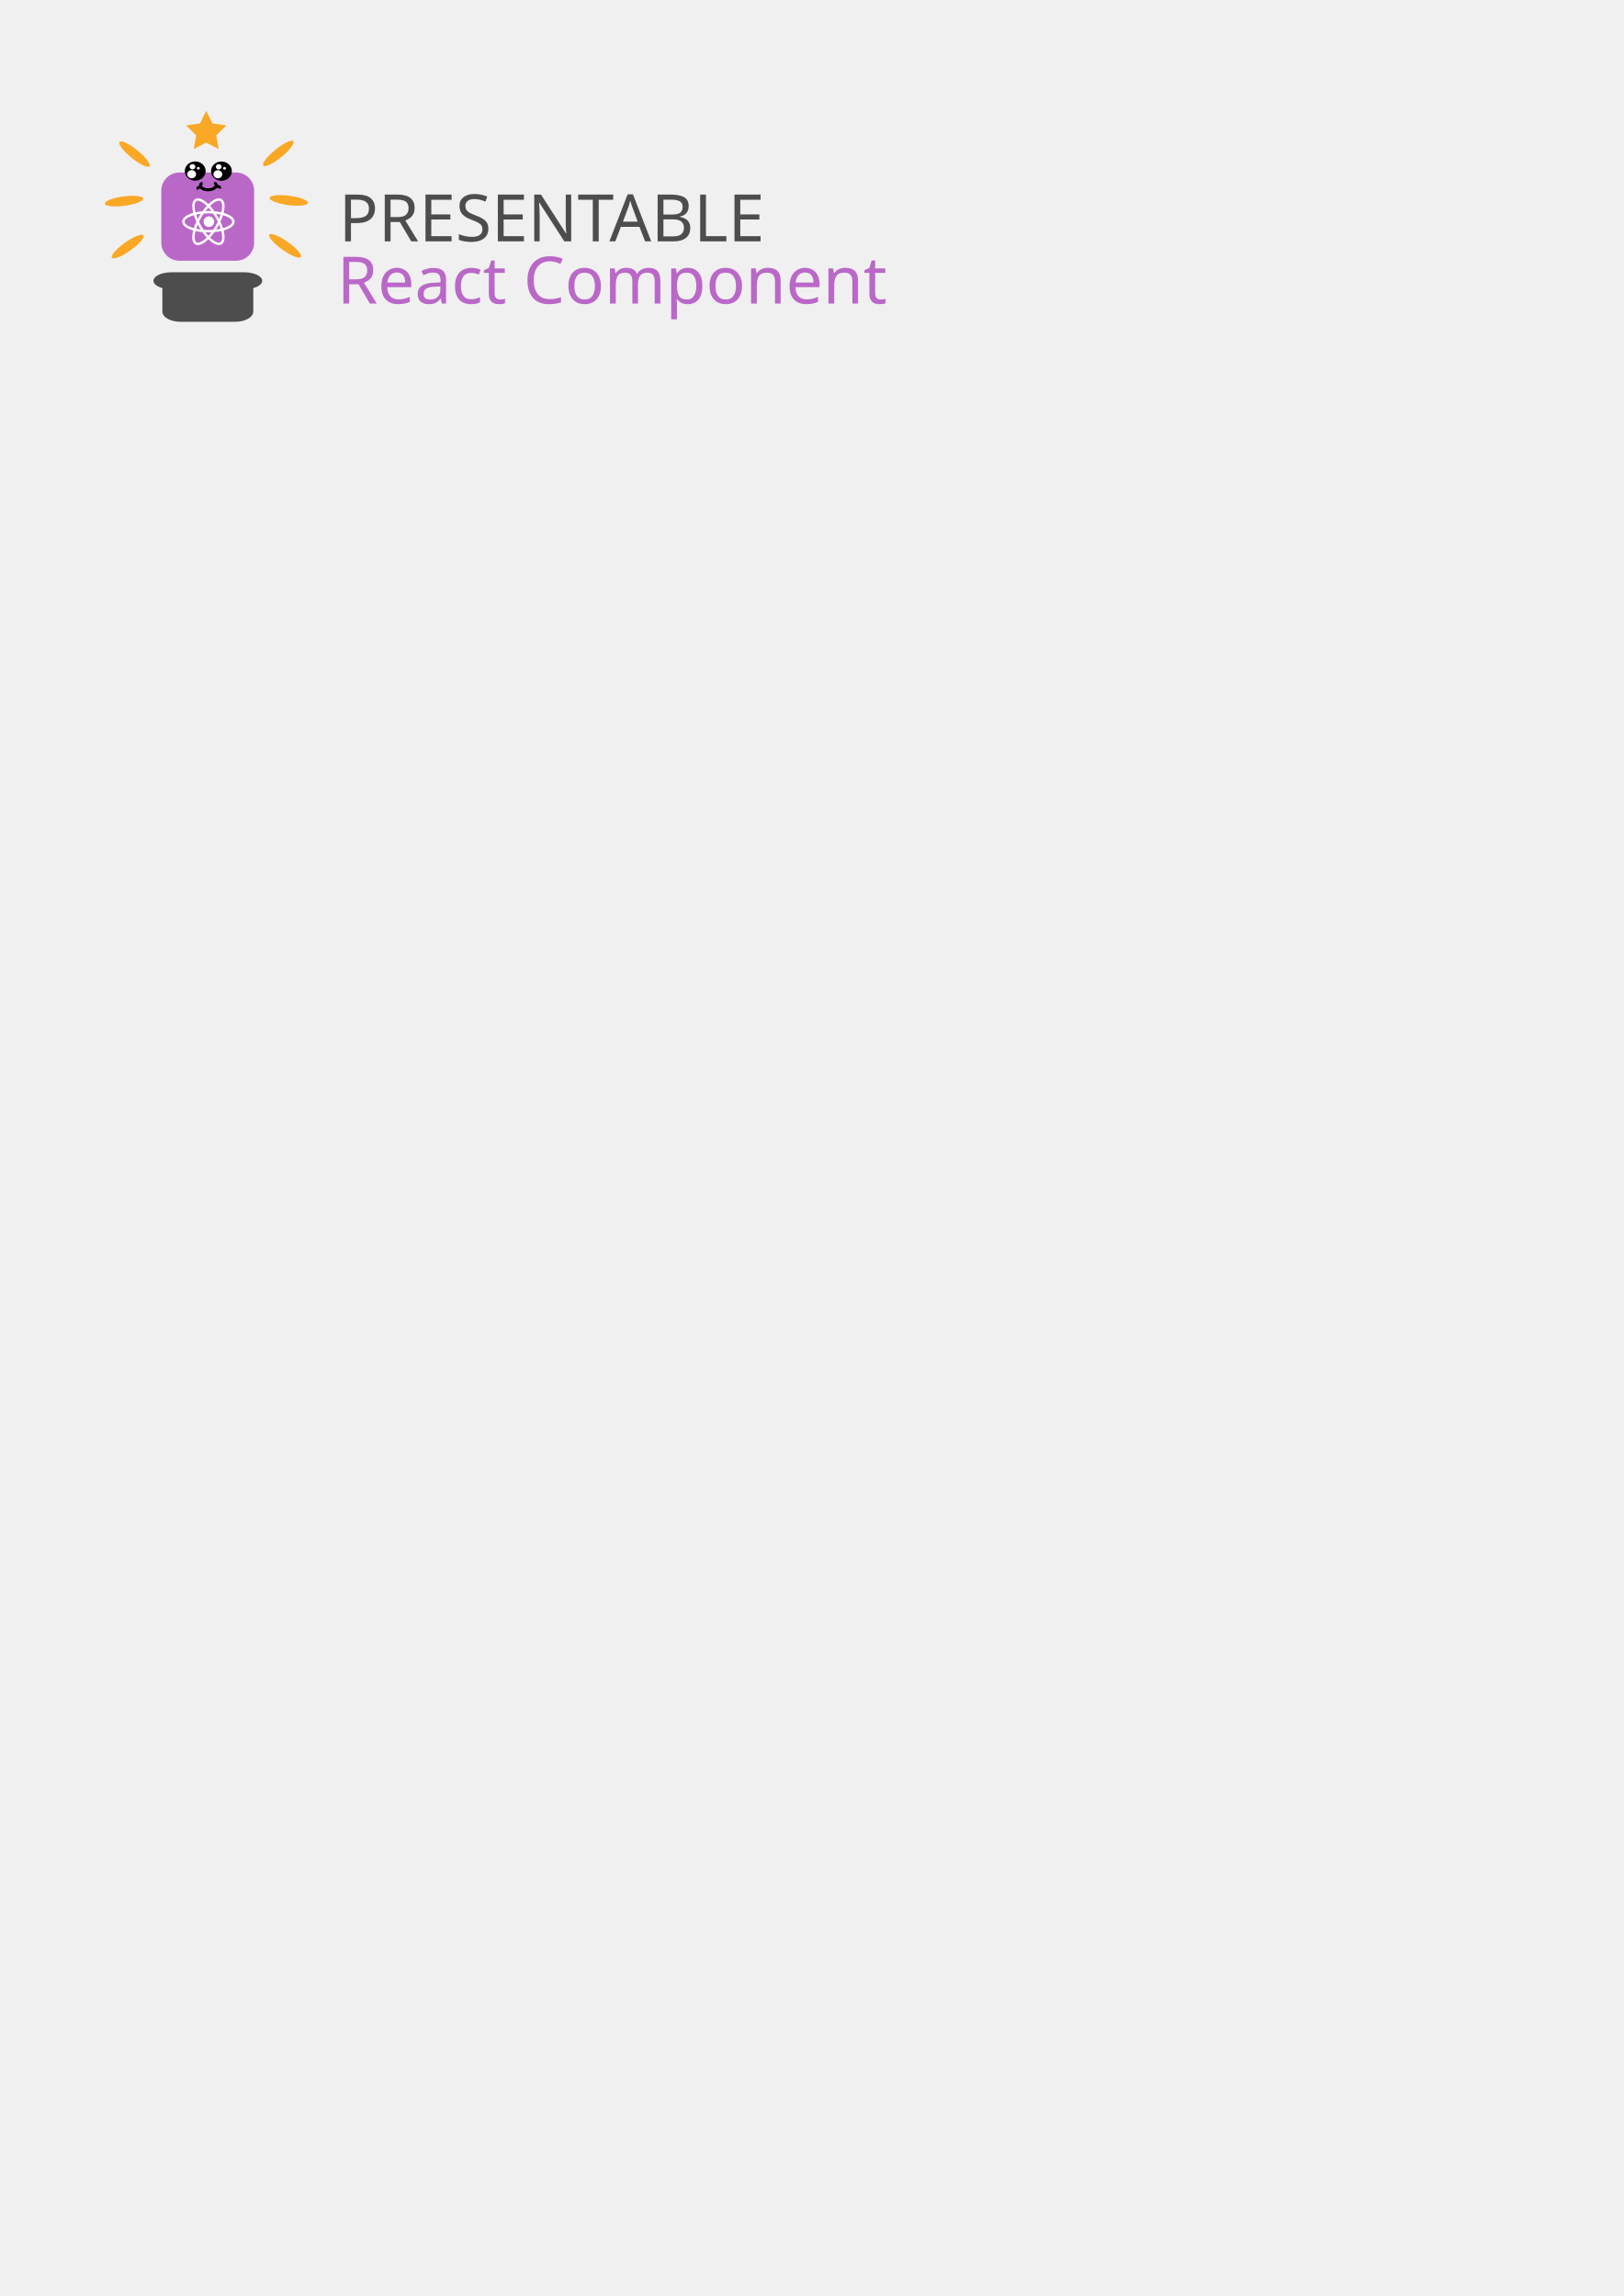
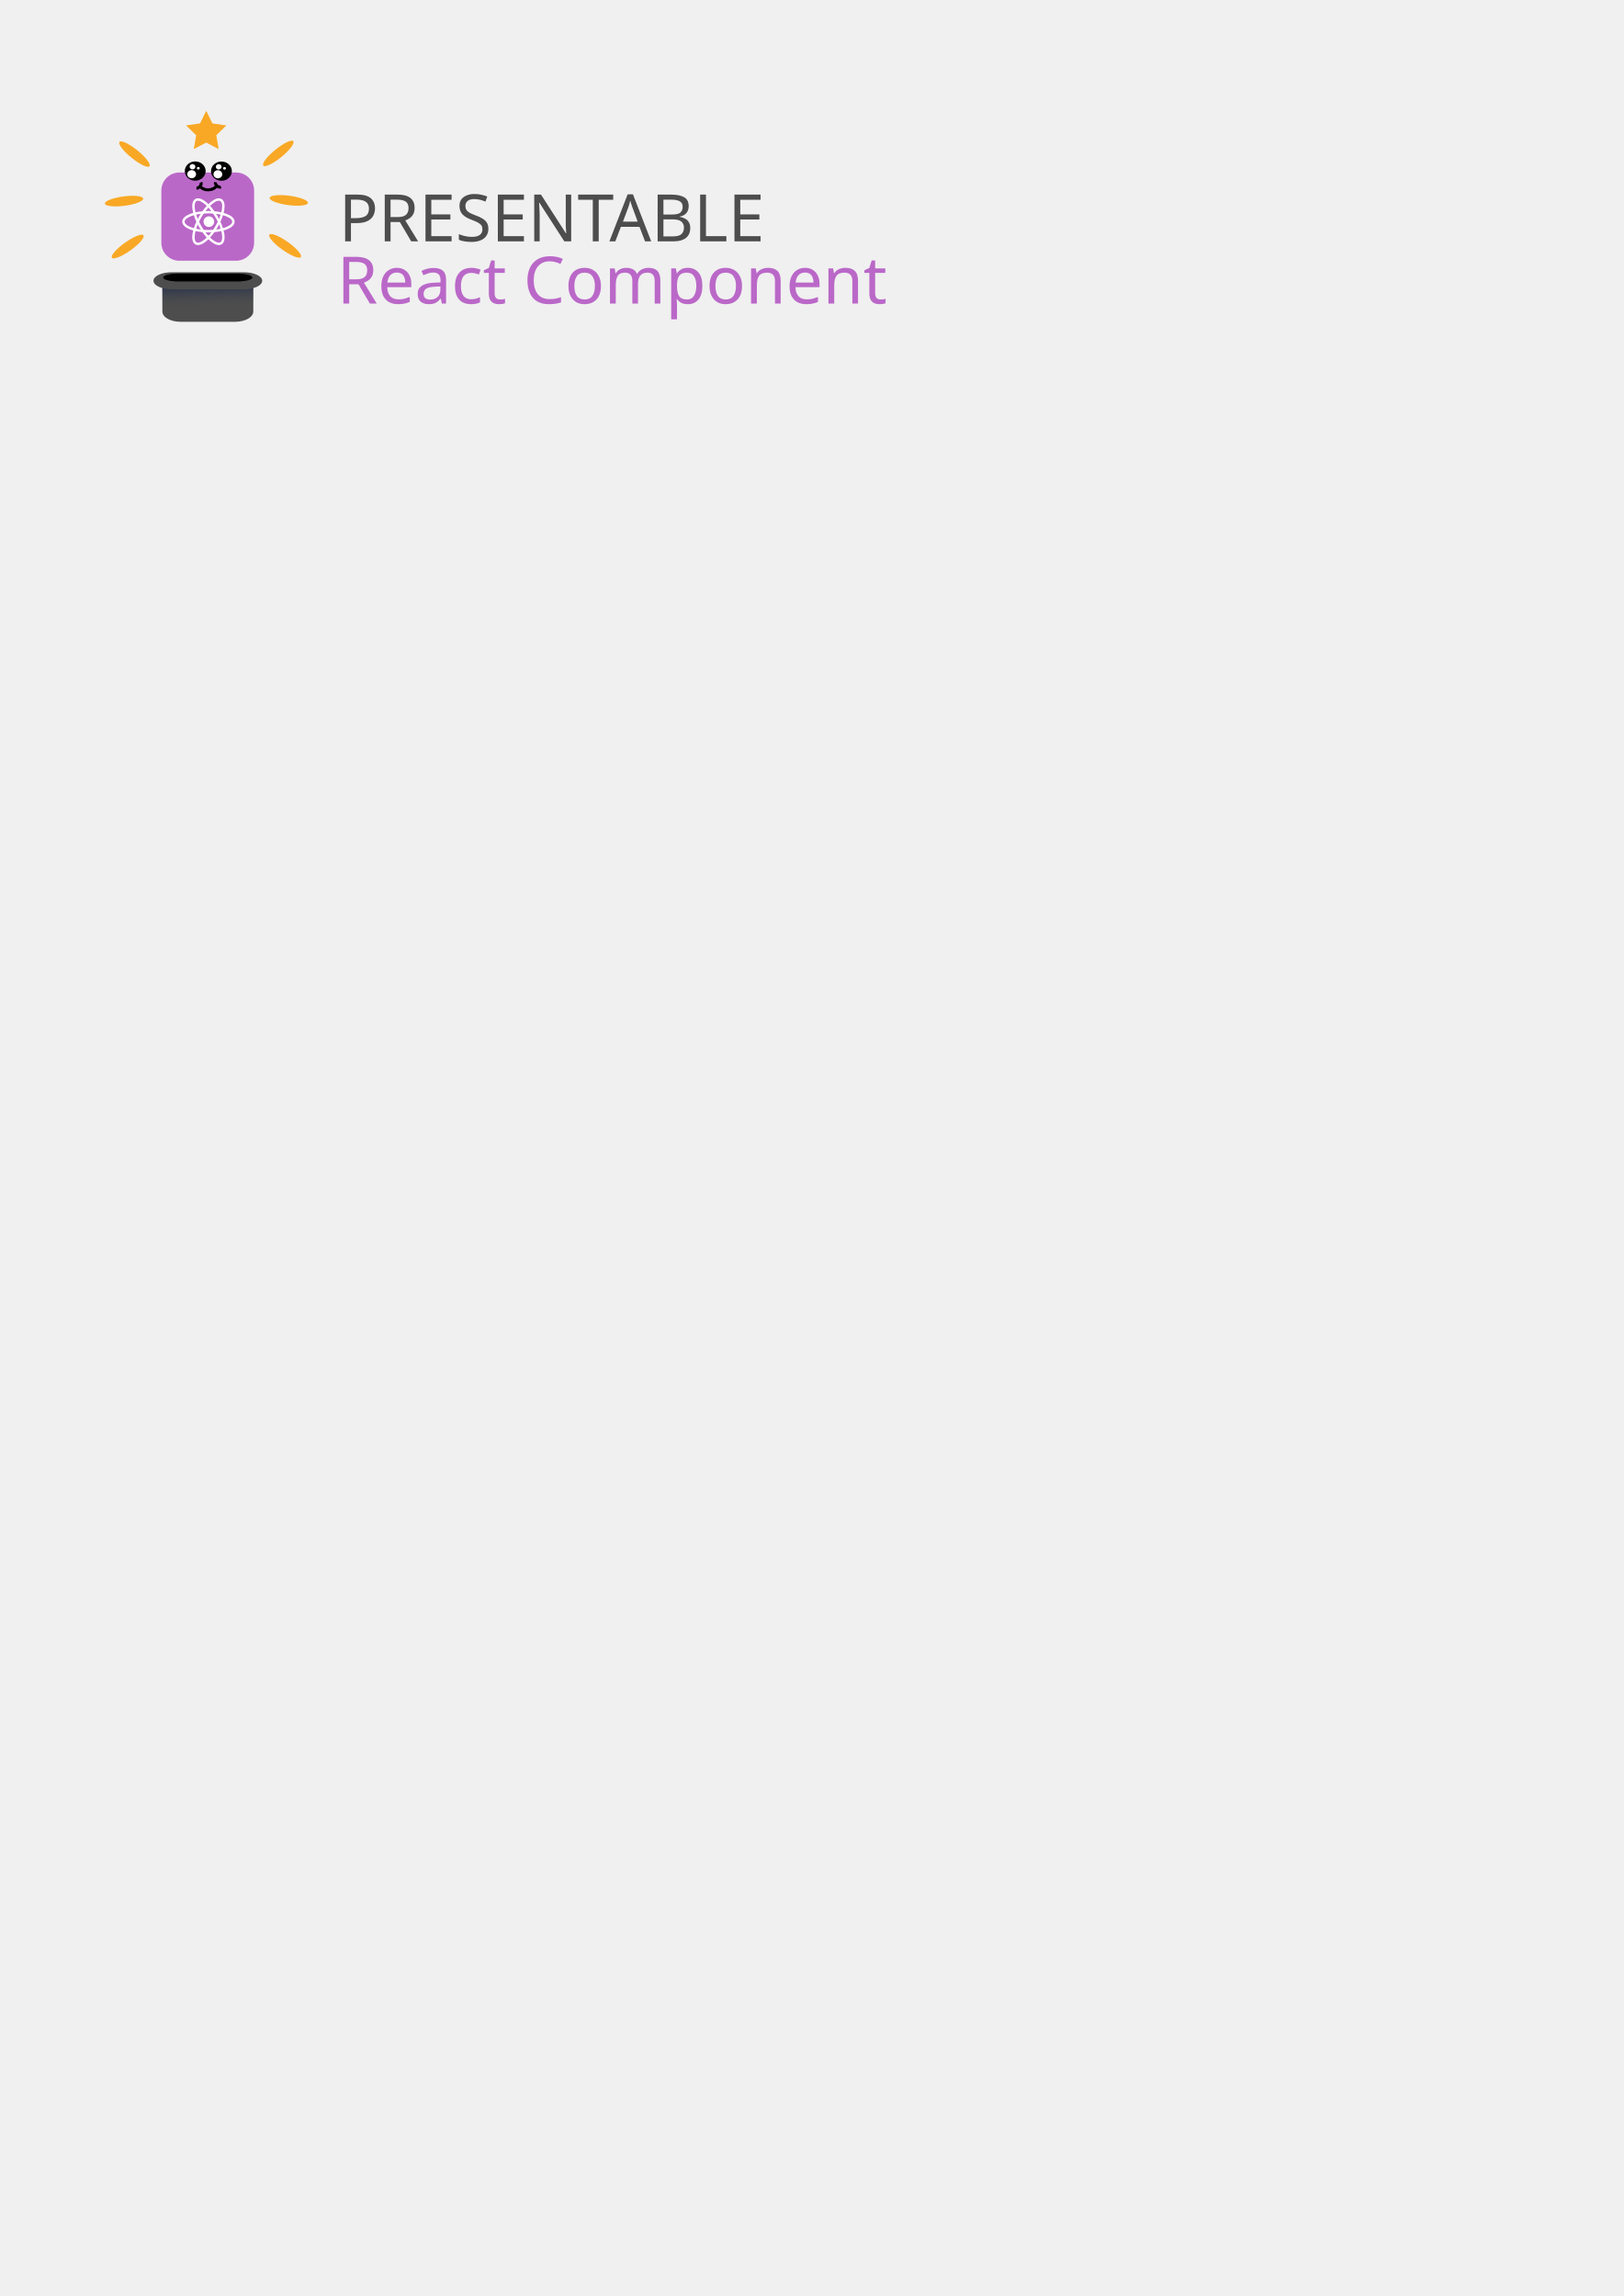
- <svg xmlns="http://www.w3.org/2000/svg" width="210mm" height="297mm" viewBox="0 0 210 297" version="1.1" id="svg8">
-   <defs id="defs2" />
+ <svg xmlns="http://www.w3.org/2000/svg" xmlns:xlink="http://www.w3.org/1999/xlink" width="210mm" height="297mm" viewBox="0 0 210 297" version="1.1" id="svg8">
+   <defs id="defs2">
+     <linearGradient id="linearGradient890">
+       <stop style="stop-color:#12224b;stop-opacity:0.467" offset="0" id="stop886" />
+       <stop style="stop-color:#4d4d4d;stop-opacity:0;" offset="1" id="stop888" />
+     </linearGradient>
+     <linearGradient xlink:href="#linearGradient890" id="linearGradient892" x1="99.196" y1="140.734" x2="99.464" y2="150.823" gradientUnits="userSpaceOnUse" />
+   </defs>
  <g id="layer1">
-     <g id="g5706" transform="matrix(0.5107801,0,0,0.5107801,-0.7232737,4.977927)" style="stroke-width:1.958">
-       <path id="rect4491" d="m 46.848,33.939 h 14.331 c 2.539,0 4.584,2.044 4.584,4.584 v 13.18 c 0,2.539 -2.044,4.584 -4.584,4.584 H 46.848 c -2.539,0 -4.584,-2.044 -4.584,-4.584 v -13.18 c 0,-2.539 2.044,-4.584 4.584,-4.584 z" style="opacity:1;fill:#ba68c8;fill-opacity:1;fill-rule:evenodd;stroke:none;stroke-width:2.763;stroke-linecap:round;stroke-linejoin:round;stroke-miterlimit:4;stroke-dasharray:none;stroke-dashoffset:0;stroke-opacity:1;paint-order:normal" />
-       <g style="stroke-width:3.196" transform="matrix(0.6126192,0,0,0.6126192,8.38377,11.40453)" id="g4619">
-         <path style="color:#000000;font-style:normal;font-variant:normal;font-weight:normal;font-stretch:normal;font-size:medium;line-height:normal;font-family:sans-serif;font-variant-ligatures:normal;font-variant-position:normal;font-variant-caps:normal;font-variant-numeric:normal;font-variant-alternates:normal;font-feature-settings:normal;text-indent:0;text-align:start;text-decoration:none;text-decoration-line:none;text-decoration-style:solid;text-decoration-color:#000000;letter-spacing:normal;word-spacing:normal;text-transform:none;writing-mode:lr-tb;direction:ltr;text-orientation:mixed;dominant-baseline:auto;baseline-shift:baseline;text-anchor:start;white-space:normal;shape-padding:0;clip-rule:nonzero;display:inline;overflow:visible;visibility:visible;opacity:1;isolation:auto;mix-blend-mode:normal;color-interpolation:sRGB;color-interpolation-filters:linearRGB;solid-color:#000000;solid-opacity:1;vector-effect:none;fill:#ffffff;fill-opacity:1;fill-rule:evenodd;stroke:none;stroke-width:3.157;stroke-linecap:round;stroke-linejoin:round;stroke-miterlimit:4;stroke-dasharray:none;stroke-dashoffset:0;stroke-opacity:1;paint-order:normal;color-rendering:auto;image-rendering:auto;shape-rendering:auto;text-rendering:auto;enable-background:accumulate" d="m 69.353,47.741 c -0.622,0.359 -0.993,1.02 -1.158,1.796 -0.165,0.776 -0.147,1.695 0.019,2.725 0.332,2.058 1.265,4.558 2.717,7.073 1.452,2.516 3.15,4.573 4.767,5.89 0.808,0.658 1.596,1.134 2.35,1.379 0.754,0.245 1.512,0.255 2.134,-0.104 0.622,-0.359 0.991,-1.019 1.156,-1.795 0.165,-0.776 0.147,-1.695 -0.019,-2.725 -0.332,-2.058 -1.265,-4.558 -2.717,-7.073 -1.452,-2.516 -3.15,-4.573 -4.767,-5.89 -0.808,-0.658 -1.596,-1.134 -2.35,-1.379 -0.754,-0.245 -1.51,-0.256 -2.132,0.103 z m 0.494,0.856 c 0.319,-0.184 0.748,-0.21 1.332,-0.02 0.584,0.19 1.288,0.601 2.032,1.206 1.487,1.211 3.136,3.189 4.537,5.617 1.402,2.428 2.29,4.844 2.596,6.738 0.153,0.947 0.157,1.762 0.029,2.363 -0.128,0.601 -0.365,0.96 -0.684,1.144 -0.319,0.184 -0.75,0.211 -1.334,0.021 -0.584,-0.19 -1.288,-0.601 -2.032,-1.206 -1.487,-1.211 -3.136,-3.189 -4.537,-5.617 -1.402,-2.428 -2.29,-4.844 -2.596,-6.738 -0.153,-0.947 -0.157,-1.762 -0.029,-2.363 0.128,-0.601 0.367,-0.96 0.686,-1.145 z" id="path4550" />
-         <path style="color:#000000;font-style:normal;font-variant:normal;font-weight:normal;font-stretch:normal;font-size:medium;line-height:normal;font-family:sans-serif;font-variant-ligatures:normal;font-variant-position:normal;font-variant-caps:normal;font-variant-numeric:normal;font-variant-alternates:normal;font-feature-settings:normal;text-indent:0;text-align:start;text-decoration:none;text-decoration-line:none;text-decoration-style:solid;text-decoration-color:#000000;letter-spacing:normal;word-spacing:normal;text-transform:none;writing-mode:lr-tb;direction:ltr;text-orientation:mixed;dominant-baseline:auto;baseline-shift:baseline;text-anchor:start;white-space:normal;shape-padding:0;clip-rule:nonzero;display:inline;overflow:visible;visibility:visible;opacity:1;isolation:auto;mix-blend-mode:normal;color-interpolation:sRGB;color-interpolation-filters:linearRGB;solid-color:#000000;solid-opacity:1;vector-effect:none;fill:#ffffff;fill-opacity:1;fill-rule:evenodd;stroke:none;stroke-width:3.157;stroke-linecap:round;stroke-linejoin:round;stroke-miterlimit:4;stroke-dasharray:none;stroke-dashoffset:0;stroke-opacity:1;paint-order:normal;color-rendering:auto;image-rendering:auto;shape-rendering:auto;text-rendering:auto;enable-background:accumulate" d="m 80.182,47.741 c -0.622,-0.359 -1.378,-0.349 -2.132,-0.103 -0.754,0.245 -1.542,0.721 -2.35,1.379 -1.617,1.316 -3.316,3.373 -4.769,5.889 -1.452,2.516 -2.384,5.016 -2.715,7.074 -0.166,1.029 -0.184,1.949 -0.019,2.725 0.165,0.776 0.533,1.436 1.156,1.795 0.622,0.359 1.378,0.349 2.132,0.103 0.754,-0.245 1.542,-0.721 2.35,-1.379 1.617,-1.316 3.316,-3.373 4.769,-5.889 1.452,-2.516 2.384,-5.016 2.715,-7.074 0.166,-1.029 0.184,-1.949 0.019,-2.725 -0.165,-0.776 -0.533,-1.436 -1.156,-1.795 z m -0.494,0.856 c 0.319,0.184 0.558,0.544 0.686,1.145 0.128,0.601 0.124,1.416 -0.029,2.363 -0.305,1.893 -1.196,4.309 -2.597,6.737 -1.402,2.428 -3.048,4.407 -4.536,5.618 -0.744,0.605 -1.447,1.017 -2.032,1.206 -0.584,0.19 -1.015,0.163 -1.334,-0.021 -0.319,-0.184 -0.556,-0.543 -0.684,-1.144 -0.128,-0.601 -0.124,-1.416 0.029,-2.363 0.305,-1.893 1.194,-4.31 2.596,-6.738 1.402,-2.428 3.05,-4.406 4.537,-5.617 0.744,-0.605 1.447,-1.017 2.032,-1.206 0.584,-0.19 1.013,-0.164 1.332,0.02 z" id="ellipse4570" />
-         <path style="color:#000000;font-style:normal;font-variant:normal;font-weight:normal;font-stretch:normal;font-size:medium;line-height:normal;font-family:sans-serif;font-variant-ligatures:normal;font-variant-position:normal;font-variant-caps:normal;font-variant-numeric:normal;font-variant-alternates:normal;font-feature-settings:normal;text-indent:0;text-align:start;text-decoration:none;text-decoration-line:none;text-decoration-style:solid;text-decoration-color:#000000;letter-spacing:normal;word-spacing:normal;text-transform:none;writing-mode:lr-tb;direction:ltr;text-orientation:mixed;dominant-baseline:auto;baseline-shift:baseline;text-anchor:start;white-space:normal;shape-padding:0;clip-rule:nonzero;display:inline;overflow:visible;visibility:visible;opacity:1;isolation:auto;mix-blend-mode:normal;color-interpolation:sRGB;color-interpolation-filters:linearRGB;solid-color:#000000;solid-opacity:1;vector-effect:none;fill:#ffffff;fill-opacity:1;fill-rule:evenodd;stroke:none;stroke-width:3.157;stroke-linecap:round;stroke-linejoin:round;stroke-miterlimit:4;stroke-dasharray:none;stroke-dashoffset:0;stroke-opacity:1;paint-order:normal;color-rendering:auto;image-rendering:auto;shape-rendering:auto;text-rendering:auto;enable-background:accumulate" d="m 85.598,57.121 c 0,-0.719 -0.387,-1.37 -0.977,-1.9 -0.589,-0.531 -1.395,-0.975 -2.369,-1.346 -1.948,-0.742 -4.58,-1.184 -7.484,-1.184 -2.905,0 -5.536,0.442 -7.484,1.184 -0.974,0.371 -1.78,0.815 -2.369,1.346 -0.589,0.531 -0.977,1.182 -0.977,1.9 0,0.719 0.387,1.368 0.977,1.898 0.589,0.531 1.395,0.975 2.369,1.346 1.948,0.742 4.58,1.186 7.484,1.186 2.905,0 5.536,-0.444 7.484,-1.186 0.974,-0.371 1.78,-0.815 2.369,-1.346 0.589,-0.531 0.977,-1.18 0.977,-1.898 z m -0.988,0 c 0,0.368 -0.192,0.753 -0.648,1.164 -0.457,0.411 -1.164,0.815 -2.061,1.156 -1.792,0.682 -4.33,1.121 -7.133,1.121 -2.803,0 -5.341,-0.439 -7.133,-1.121 -0.896,-0.341 -1.604,-0.745 -2.061,-1.156 -0.457,-0.411 -0.648,-0.796 -0.648,-1.164 0,-0.368 0.192,-0.755 0.648,-1.166 0.457,-0.411 1.164,-0.815 2.061,-1.156 1.792,-0.682 4.33,-1.121 7.133,-1.121 2.803,0 5.341,0.439 7.133,1.121 0.896,0.341 1.604,0.745 2.061,1.156 0.457,0.411 0.648,0.798 0.648,1.166 z" id="ellipse4572" />
-         <circle transform="rotate(-30)" r="2.199" cy="86.934" cx="36.356" id="circle4613" style="opacity:1;fill:#ffffff;fill-opacity:1;fill-rule:evenodd;stroke:none;stroke-width:3.157;stroke-linecap:round;stroke-linejoin:round;stroke-miterlimit:4;stroke-dasharray:none;stroke-dashoffset:0;stroke-opacity:1;paint-order:normal" />
-       </g>
-       <g transform="matrix(0.776137,0,0,0.7164342,21.21678,-1.292537)" id="g4585" style="stroke-width:1.958">
-         <circle style="fill:#000000;fill-opacity:1;stroke:none;stroke-width:0.518;stroke-opacity:0.278" id="path4539" cx="38.176" cy="48.67" r="3.402" />
-         <circle style="fill:#ffffff;fill-opacity:1;stroke:none;stroke-width:0.518;stroke-opacity:0.278" id="path4543" cx="37.284" cy="47.136" r="0.935" />
-         <circle style="fill:#ffffff;fill-opacity:1;stroke:none;stroke-width:0.259;stroke-opacity:0.278" id="path4543-6" cx="39.188" cy="47.671" r="0.468" />
-         <circle style="fill:#ffffff;fill-opacity:1;stroke:none;stroke-width:0.795;stroke-opacity:0.278" id="path4543-61" cx="37.017" cy="49.776" r="1.437" />
-       </g>
-       <g transform="matrix(0.776137,0,0,0.7164342,27.85431,-1.272846)" id="g4585-6" style="stroke-width:1.958">
-         <circle style="fill:#000000;fill-opacity:1;stroke:none;stroke-width:0.518;stroke-opacity:0.278" id="path4539-0" cx="38.176" cy="48.67" r="3.402" />
-         <circle style="fill:#ffffff;fill-opacity:1;stroke:none;stroke-width:0.518;stroke-opacity:0.278" id="path4543-67" cx="37.284" cy="47.136" r="0.935" />
-         <circle style="fill:#ffffff;fill-opacity:1;stroke:none;stroke-width:0.259;stroke-opacity:0.278" id="path4543-6-9" cx="39.188" cy="47.671" r="0.468" />
-         <circle style="fill:#ffffff;fill-opacity:1;stroke:none;stroke-width:0.795;stroke-opacity:0.278" id="path4543-61-5" cx="37.017" cy="49.776" r="1.437" />
-       </g>
-       <path id="path4651" d="m 55.891,37.168 c -0.291,0.459 -1.004,0.774 -1.744,0.787 -0.74,0.013 -1.442,-0.264 -1.756,-0.781 l -0.643,0.391 c 0.499,0.824 1.48,1.159 2.412,1.143 0.933,-0.016 1.882,-0.372 2.367,-1.137 z" style="color:#000000;font-style:normal;font-variant:normal;font-weight:normal;font-stretch:normal;font-size:medium;line-height:normal;font-family:sans-serif;font-variant-ligatures:normal;font-variant-position:normal;font-variant-caps:normal;font-variant-numeric:normal;font-variant-alternates:normal;font-feature-settings:normal;text-indent:0;text-align:start;text-decoration:none;text-decoration-line:none;text-decoration-style:solid;text-decoration-color:#000000;letter-spacing:normal;word-spacing:normal;text-transform:none;writing-mode:lr-tb;direction:ltr;text-orientation:mixed;dominant-baseline:auto;baseline-shift:baseline;text-anchor:start;white-space:normal;shape-padding:0;clip-rule:nonzero;display:inline;overflow:visible;visibility:visible;opacity:1;isolation:auto;mix-blend-mode:normal;color-interpolation:sRGB;color-interpolation-filters:linearRGB;solid-color:#000000;solid-opacity:1;vector-effect:none;fill:#000000;fill-opacity:1;fill-rule:nonzero;stroke:none;stroke-width:1.473;stroke-linecap:butt;stroke-linejoin:miter;stroke-miterlimit:4;stroke-dasharray:none;stroke-dashoffset:0;stroke-opacity:1;color-rendering:auto;image-rendering:auto;shape-rendering:auto;text-rendering:auto;enable-background:accumulate" />
-       <path id="path4651-4" d="m 55.574,36.355 c -0.062,0.529 0.222,0.992 0.586,1.293 0.364,0.3 0.852,0.489 1.33,0.314 l -0.258,-0.707 c -0.118,0.043 -0.379,-0.012 -0.594,-0.189 -0.215,-0.177 -0.341,-0.428 -0.318,-0.623 z" style="color:#000000;font-style:normal;font-variant:normal;font-weight:normal;font-stretch:normal;font-size:medium;line-height:normal;font-family:sans-serif;font-variant-ligatures:normal;font-variant-position:normal;font-variant-caps:normal;font-variant-numeric:normal;font-variant-alternates:normal;font-feature-settings:normal;text-indent:0;text-align:start;text-decoration:none;text-decoration-line:none;text-decoration-style:solid;text-decoration-color:#000000;letter-spacing:normal;word-spacing:normal;text-transform:none;writing-mode:lr-tb;direction:ltr;text-orientation:mixed;dominant-baseline:auto;baseline-shift:baseline;text-anchor:start;white-space:normal;shape-padding:0;clip-rule:nonzero;display:inline;overflow:visible;visibility:visible;opacity:1;isolation:auto;mix-blend-mode:normal;color-interpolation:sRGB;color-interpolation-filters:linearRGB;solid-color:#000000;solid-opacity:1;vector-effect:none;fill:#000000;fill-opacity:1;fill-rule:nonzero;stroke:none;stroke-width:1.473;stroke-linecap:butt;stroke-linejoin:miter;stroke-miterlimit:4;stroke-dasharray:none;stroke-dashoffset:0;stroke-opacity:1;color-rendering:auto;image-rendering:auto;shape-rendering:auto;text-rendering:auto;enable-background:accumulate" />
-       <path id="path4651-4-9" d="m 52.641,36.277 -0.691,0.297 c 0.05,0.116 0.011,0.379 -0.154,0.604 -0.165,0.225 -0.408,0.365 -0.604,0.354 l -0.047,0.75 c 0.532,0.032 0.978,-0.277 1.258,-0.658 0.279,-0.381 0.439,-0.878 0.238,-1.346 z" style="color:#000000;font-style:normal;font-variant:normal;font-weight:normal;font-stretch:normal;font-size:medium;line-height:normal;font-family:sans-serif;font-variant-ligatures:normal;font-variant-position:normal;font-variant-caps:normal;font-variant-numeric:normal;font-variant-alternates:normal;font-feature-settings:normal;text-indent:0;text-align:start;text-decoration:none;text-decoration-line:none;text-decoration-style:solid;text-decoration-color:#000000;letter-spacing:normal;word-spacing:normal;text-transform:none;writing-mode:lr-tb;direction:ltr;text-orientation:mixed;dominant-baseline:auto;baseline-shift:baseline;text-anchor:start;white-space:normal;shape-padding:0;clip-rule:nonzero;display:inline;overflow:visible;visibility:visible;opacity:1;isolation:auto;mix-blend-mode:normal;color-interpolation:sRGB;color-interpolation-filters:linearRGB;solid-color:#000000;solid-opacity:1;vector-effect:none;fill:#000000;fill-opacity:1;fill-rule:nonzero;stroke:none;stroke-width:1.473;stroke-linecap:butt;stroke-linejoin:miter;stroke-miterlimit:4;stroke-dasharray:none;stroke-dashoffset:0;stroke-opacity:1;color-rendering:auto;image-rendering:auto;shape-rendering:auto;text-rendering:auto;enable-background:accumulate" />
-       <rect transform="rotate(-39.02475)" ry="4.662" rx="8.974" y="66.685" x="32.632" height="2.381" width="9.79" id="rect5374" style="opacity:1;fill:#f9a825;fill-opacity:1;fill-rule:evenodd;stroke:none;stroke-width:1.934;stroke-linecap:round;stroke-linejoin:round;stroke-miterlimit:4;stroke-dasharray:none;stroke-dashoffset:0;stroke-opacity:1;paint-order:normal" />
-       <rect transform="rotate(7.516297)" ry="4.662" rx="8.974" y="29.715" x="74.367" height="2.381" width="9.79" id="rect5374-2" style="opacity:1;fill:#f9a825;fill-opacity:1;fill-rule:evenodd;stroke:none;stroke-width:1.934;stroke-linecap:round;stroke-linejoin:round;stroke-miterlimit:4;stroke-dasharray:none;stroke-dashoffset:0;stroke-opacity:1;paint-order:normal" />
-       <rect transform="rotate(35.39604)" ry="4.662" rx="8.974" y="-1.018" x="85.531" height="2.381" width="9.79" id="rect5374-2-8" style="opacity:1;fill:#f9a825;fill-opacity:1;fill-rule:evenodd;stroke:none;stroke-width:1.934;stroke-linecap:round;stroke-linejoin:round;stroke-miterlimit:4;stroke-dasharray:none;stroke-dashoffset:0;stroke-opacity:1;paint-order:normal" />
-       <rect transform="matrix(-0.7768741,-0.629656,-0.629656,0.7768741,0,0)" ry="4.662" rx="8.974" y="-0.779" x="-50.885" height="2.381" width="9.79" id="rect5374-8" style="opacity:1;fill:#f9a825;fill-opacity:1;fill-rule:evenodd;stroke:none;stroke-width:1.934;stroke-linecap:round;stroke-linejoin:round;stroke-miterlimit:4;stroke-dasharray:none;stroke-dashoffset:0;stroke-opacity:1;paint-order:normal" />
-       <rect transform="matrix(-0.9914077,0.1308082,0.1308082,0.9914077,0,0)" ry="4.662" rx="8.974" y="43.934" x="-32.049" height="2.381" width="9.79" id="rect5374-2-9" style="opacity:1;fill:#f9a825;fill-opacity:1;fill-rule:evenodd;stroke:none;stroke-width:1.934;stroke-linecap:round;stroke-linejoin:round;stroke-miterlimit:4;stroke-dasharray:none;stroke-dashoffset:0;stroke-opacity:1;paint-order:normal" />
-       <rect transform="matrix(-0.8151678,0.5792248,0.5792248,0.8151678,0,0)" ry="4.662" rx="8.974" y="61.312" x="-1.885" height="2.381" width="9.79" id="rect5374-2-8-6" style="opacity:1;fill:#f9a825;fill-opacity:1;fill-rule:evenodd;stroke:none;stroke-width:1.934;stroke-linecap:round;stroke-linejoin:round;stroke-miterlimit:4;stroke-dasharray:none;stroke-dashoffset:0;stroke-opacity:1;paint-order:normal" />
-       <path transform="rotate(-3.083917,-14.11057,435.085)" d="m 78.581,32.417 -3.055,-1.823 -3.234,1.483 0.79,-3.469 -2.41,-2.617 3.543,-0.321 1.744,-3.101 1.4,3.271 3.488,0.701 -2.678,2.342 z" id="path5448" style="opacity:1;fill:#f9a825;fill-opacity:1;fill-rule:evenodd;stroke:none;stroke-width:1.934;stroke-linecap:round;stroke-linejoin:round;stroke-miterlimit:4;stroke-dasharray:none;stroke-dashoffset:0;stroke-opacity:1;paint-order:normal" />
-       <path id="rect5450" d="m 44.861,59.21 h 18.361 c 2.539,0 4.584,0.96 4.584,2.152 0,1.192 -2.044,2.152 -4.584,2.152 H 44.861 c -2.539,0 -4.584,-0.96 -4.584,-2.152 0,-1.192 2.044,-2.152 4.584,-2.152 z" style="opacity:1;fill:#4d4d4d;fill-opacity:1;fill-rule:evenodd;stroke:none;stroke-width:1.934;stroke-linecap:round;stroke-linejoin:round;stroke-miterlimit:4;stroke-dasharray:none;stroke-dashoffset:0;stroke-opacity:1;paint-order:normal" />
-       <path id="rect5452" d="m 47.113,60.529 h 13.854 c 2.539,0 4.584,1.158 4.584,2.596 v 6.025 c 0,1.438 -2.044,2.596 -4.584,2.596 H 47.113 c -2.539,0 -4.584,-1.158 -4.584,-2.596 v -6.025 c 0,-1.438 2.044,-2.596 4.584,-2.596 z" style="opacity:1;fill:#4d4d4d;fill-opacity:1;fill-rule:evenodd;stroke:none;stroke-width:1.934;stroke-linecap:round;stroke-linejoin:round;stroke-miterlimit:4;stroke-dasharray:none;stroke-dashoffset:0;stroke-opacity:1;paint-order:normal" />
+     <path style="opacity:1;fill:#ba68c8;fill-opacity:1;fill-rule:evenodd;stroke:none;stroke-width:1.411;stroke-linecap:round;stroke-linejoin:round;stroke-miterlimit:4;stroke-dasharray:none;stroke-dashoffset:0;stroke-opacity:1;paint-order:normal" d="m 23.206,22.313 h 7.32 c 1.297,0 2.341,1.044 2.341,2.341 v 6.732 c 0,1.297 -1.044,2.341 -2.341,2.341 h -7.32 c -1.297,0 -2.341,-1.044 -2.341,-2.341 v -6.732 c 0,-1.297 1.044,-2.341 2.341,-2.341 z" id="rect4491" />
+     <g id="g4619" transform="matrix(0.3129137,0,0,0.3129137,3.558989,10.80313)" style="stroke-width:3.196">
+       <path id="path4550" d="m 69.353,47.741 c -0.622,0.359 -0.993,1.02 -1.158,1.796 -0.165,0.776 -0.147,1.695 0.019,2.725 0.332,2.058 1.265,4.558 2.717,7.073 1.452,2.516 3.15,4.573 4.767,5.89 0.808,0.658 1.596,1.134 2.35,1.379 0.754,0.245 1.512,0.255 2.134,-0.104 0.622,-0.359 0.991,-1.019 1.156,-1.795 0.165,-0.776 0.147,-1.695 -0.019,-2.725 -0.332,-2.058 -1.265,-4.558 -2.717,-7.073 -1.452,-2.516 -3.15,-4.573 -4.767,-5.89 -0.808,-0.658 -1.596,-1.134 -2.35,-1.379 -0.754,-0.245 -1.51,-0.256 -2.132,0.103 z m 0.494,0.856 c 0.319,-0.184 0.748,-0.21 1.332,-0.02 0.584,0.19 1.288,0.601 2.032,1.206 1.487,1.211 3.136,3.189 4.537,5.617 1.402,2.428 2.29,4.844 2.596,6.738 0.153,0.947 0.157,1.762 0.029,2.363 -0.128,0.601 -0.365,0.96 -0.684,1.144 -0.319,0.184 -0.75,0.211 -1.334,0.021 -0.584,-0.19 -1.288,-0.601 -2.032,-1.206 -1.487,-1.211 -3.136,-3.189 -4.537,-5.617 -1.402,-2.428 -2.29,-4.844 -2.596,-6.738 -0.153,-0.947 -0.157,-1.762 -0.029,-2.363 0.128,-0.601 0.367,-0.96 0.686,-1.145 z" style="color:#000000;font-style:normal;font-variant:normal;font-weight:normal;font-stretch:normal;font-size:medium;line-height:normal;font-family:sans-serif;font-variant-ligatures:normal;font-variant-position:normal;font-variant-caps:normal;font-variant-numeric:normal;font-variant-alternates:normal;font-feature-settings:normal;text-indent:0;text-align:start;text-decoration:none;text-decoration-line:none;text-decoration-style:solid;text-decoration-color:#000000;letter-spacing:normal;word-spacing:normal;text-transform:none;writing-mode:lr-tb;direction:ltr;text-orientation:mixed;dominant-baseline:auto;baseline-shift:baseline;text-anchor:start;white-space:normal;shape-padding:0;clip-rule:nonzero;display:inline;overflow:visible;visibility:visible;opacity:1;isolation:auto;mix-blend-mode:normal;color-interpolation:sRGB;color-interpolation-filters:linearRGB;solid-color:#000000;solid-opacity:1;vector-effect:none;fill:#ffffff;fill-opacity:1;fill-rule:evenodd;stroke:none;stroke-width:3.157;stroke-linecap:round;stroke-linejoin:round;stroke-miterlimit:4;stroke-dasharray:none;stroke-dashoffset:0;stroke-opacity:1;paint-order:normal;color-rendering:auto;image-rendering:auto;shape-rendering:auto;text-rendering:auto;enable-background:accumulate" />
+       <path id="ellipse4570" d="m 80.182,47.741 c -0.622,-0.359 -1.378,-0.349 -2.132,-0.103 -0.754,0.245 -1.542,0.721 -2.35,1.379 -1.617,1.316 -3.316,3.373 -4.769,5.889 -1.452,2.516 -2.384,5.016 -2.715,7.074 -0.166,1.029 -0.184,1.949 -0.019,2.725 0.165,0.776 0.533,1.436 1.156,1.795 0.622,0.359 1.378,0.349 2.132,0.103 0.754,-0.245 1.542,-0.721 2.35,-1.379 1.617,-1.316 3.316,-3.373 4.769,-5.889 1.452,-2.516 2.384,-5.016 2.715,-7.074 0.166,-1.029 0.184,-1.949 0.019,-2.725 -0.165,-0.776 -0.533,-1.436 -1.156,-1.795 z m -0.494,0.856 c 0.319,0.184 0.558,0.544 0.686,1.145 0.128,0.601 0.124,1.416 -0.029,2.363 -0.305,1.893 -1.196,4.309 -2.597,6.737 -1.402,2.428 -3.048,4.407 -4.536,5.618 -0.744,0.605 -1.447,1.017 -2.032,1.206 -0.584,0.19 -1.015,0.163 -1.334,-0.021 -0.319,-0.184 -0.556,-0.543 -0.684,-1.144 -0.128,-0.601 -0.124,-1.416 0.029,-2.363 0.305,-1.893 1.194,-4.31 2.596,-6.738 1.402,-2.428 3.05,-4.406 4.537,-5.617 0.744,-0.605 1.447,-1.017 2.032,-1.206 0.584,-0.19 1.013,-0.164 1.332,0.02 z" style="color:#000000;font-style:normal;font-variant:normal;font-weight:normal;font-stretch:normal;font-size:medium;line-height:normal;font-family:sans-serif;font-variant-ligatures:normal;font-variant-position:normal;font-variant-caps:normal;font-variant-numeric:normal;font-variant-alternates:normal;font-feature-settings:normal;text-indent:0;text-align:start;text-decoration:none;text-decoration-line:none;text-decoration-style:solid;text-decoration-color:#000000;letter-spacing:normal;word-spacing:normal;text-transform:none;writing-mode:lr-tb;direction:ltr;text-orientation:mixed;dominant-baseline:auto;baseline-shift:baseline;text-anchor:start;white-space:normal;shape-padding:0;clip-rule:nonzero;display:inline;overflow:visible;visibility:visible;opacity:1;isolation:auto;mix-blend-mode:normal;color-interpolation:sRGB;color-interpolation-filters:linearRGB;solid-color:#000000;solid-opacity:1;vector-effect:none;fill:#ffffff;fill-opacity:1;fill-rule:evenodd;stroke:none;stroke-width:3.157;stroke-linecap:round;stroke-linejoin:round;stroke-miterlimit:4;stroke-dasharray:none;stroke-dashoffset:0;stroke-opacity:1;paint-order:normal;color-rendering:auto;image-rendering:auto;shape-rendering:auto;text-rendering:auto;enable-background:accumulate" />
+       <path id="ellipse4572" d="m 85.598,57.121 c 0,-0.719 -0.387,-1.37 -0.977,-1.9 -0.589,-0.531 -1.395,-0.975 -2.369,-1.346 -1.948,-0.742 -4.58,-1.184 -7.484,-1.184 -2.905,0 -5.536,0.442 -7.484,1.184 -0.974,0.371 -1.78,0.815 -2.369,1.346 -0.589,0.531 -0.977,1.182 -0.977,1.9 0,0.719 0.387,1.368 0.977,1.898 0.589,0.531 1.395,0.975 2.369,1.346 1.948,0.742 4.58,1.186 7.484,1.186 2.905,0 5.536,-0.444 7.484,-1.186 0.974,-0.371 1.78,-0.815 2.369,-1.346 0.589,-0.531 0.977,-1.18 0.977,-1.898 z m -0.988,0 c 0,0.368 -0.192,0.753 -0.648,1.164 -0.457,0.411 -1.164,0.815 -2.061,1.156 -1.792,0.682 -4.33,1.121 -7.133,1.121 -2.803,0 -5.341,-0.439 -7.133,-1.121 -0.896,-0.341 -1.604,-0.745 -2.061,-1.156 -0.457,-0.411 -0.648,-0.796 -0.648,-1.164 0,-0.368 0.192,-0.755 0.648,-1.166 0.457,-0.411 1.164,-0.815 2.061,-1.156 1.792,-0.682 4.33,-1.121 7.133,-1.121 2.803,0 5.341,0.439 7.133,1.121 0.896,0.341 1.604,0.745 2.061,1.156 0.457,0.411 0.648,0.798 0.648,1.166 z" style="color:#000000;font-style:normal;font-variant:normal;font-weight:normal;font-stretch:normal;font-size:medium;line-height:normal;font-family:sans-serif;font-variant-ligatures:normal;font-variant-position:normal;font-variant-caps:normal;font-variant-numeric:normal;font-variant-alternates:normal;font-feature-settings:normal;text-indent:0;text-align:start;text-decoration:none;text-decoration-line:none;text-decoration-style:solid;text-decoration-color:#000000;letter-spacing:normal;word-spacing:normal;text-transform:none;writing-mode:lr-tb;direction:ltr;text-orientation:mixed;dominant-baseline:auto;baseline-shift:baseline;text-anchor:start;white-space:normal;shape-padding:0;clip-rule:nonzero;display:inline;overflow:visible;visibility:visible;opacity:1;isolation:auto;mix-blend-mode:normal;color-interpolation:sRGB;color-interpolation-filters:linearRGB;solid-color:#000000;solid-opacity:1;vector-effect:none;fill:#ffffff;fill-opacity:1;fill-rule:evenodd;stroke:none;stroke-width:3.157;stroke-linecap:round;stroke-linejoin:round;stroke-miterlimit:4;stroke-dasharray:none;stroke-dashoffset:0;stroke-opacity:1;paint-order:normal;color-rendering:auto;image-rendering:auto;shape-rendering:auto;text-rendering:auto;enable-background:accumulate" />
+       <circle style="opacity:1;fill:#ffffff;fill-opacity:1;fill-rule:evenodd;stroke:none;stroke-width:3.157;stroke-linecap:round;stroke-linejoin:round;stroke-miterlimit:4;stroke-dasharray:none;stroke-dashoffset:0;stroke-opacity:1;paint-order:normal" id="circle4613" cx="36.356" cy="86.934" r="2.199" transform="rotate(-30)" />
    </g>
+     <g style="stroke-width:1.958" id="g4585" transform="matrix(0.3964353,0,0,0.3659403,10.11383,4.317725)">
+       <circle r="3.402" cy="48.67" cx="38.176" id="path4539" style="fill:#000000;fill-opacity:1;stroke:none;stroke-width:0.518;stroke-opacity:0.278" />
+       <circle r="0.935" cy="47.136" cx="37.284" id="path4543" style="fill:#ffffff;fill-opacity:1;stroke:none;stroke-width:0.518;stroke-opacity:0.278" />
+       <circle r="0.468" cy="47.671" cx="39.188" id="path4543-6" style="fill:#ffffff;fill-opacity:1;stroke:none;stroke-width:0.259;stroke-opacity:0.278" />
+       <circle r="1.437" cy="49.776" cx="37.017" id="path4543-61" style="fill:#ffffff;fill-opacity:1;stroke:none;stroke-width:0.795;stroke-opacity:0.278" />
+     </g>
+     <g style="stroke-width:1.958" id="g4585-6" transform="matrix(0.3964353,0,0,0.3659403,13.50415,4.327782)">
+       <circle r="3.402" cy="48.67" cx="38.176" id="path4539-0" style="fill:#000000;fill-opacity:1;stroke:none;stroke-width:0.518;stroke-opacity:0.278" />
+       <circle r="0.935" cy="47.136" cx="37.284" id="path4543-67" style="fill:#ffffff;fill-opacity:1;stroke:none;stroke-width:0.518;stroke-opacity:0.278" />
+       <circle r="0.468" cy="47.671" cx="39.188" id="path4543-6-9" style="fill:#ffffff;fill-opacity:1;stroke:none;stroke-width:0.259;stroke-opacity:0.278" />
+       <circle r="1.437" cy="49.776" cx="37.017" id="path4543-61-5" style="fill:#ffffff;fill-opacity:1;stroke:none;stroke-width:0.795;stroke-opacity:0.278" />
+     </g>
+     <path style="color:#000000;font-style:normal;font-variant:normal;font-weight:normal;font-stretch:normal;font-size:medium;line-height:normal;font-family:sans-serif;font-variant-ligatures:normal;font-variant-position:normal;font-variant-caps:normal;font-variant-numeric:normal;font-variant-alternates:normal;font-feature-settings:normal;text-indent:0;text-align:start;text-decoration:none;text-decoration-line:none;text-decoration-style:solid;text-decoration-color:#000000;letter-spacing:normal;word-spacing:normal;text-transform:none;writing-mode:lr-tb;direction:ltr;text-orientation:mixed;dominant-baseline:auto;baseline-shift:baseline;text-anchor:start;white-space:normal;shape-padding:0;clip-rule:nonzero;display:inline;overflow:visible;visibility:visible;opacity:1;isolation:auto;mix-blend-mode:normal;color-interpolation:sRGB;color-interpolation-filters:linearRGB;solid-color:#000000;solid-opacity:1;vector-effect:none;fill:#000000;fill-opacity:1;fill-rule:nonzero;stroke:none;stroke-width:0.752;stroke-linecap:butt;stroke-linejoin:miter;stroke-miterlimit:4;stroke-dasharray:none;stroke-dashoffset:0;stroke-opacity:1;color-rendering:auto;image-rendering:auto;shape-rendering:auto;text-rendering:auto;enable-background:accumulate" d="m 27.825,23.963 c -0.149,0.235 -0.513,0.395 -0.891,0.402 -0.378,0.007 -0.737,-0.135 -0.897,-0.399 L 25.709,24.165 c 0.255,0.421 0.756,0.592 1.232,0.584 0.476,-0.008 0.962,-0.19 1.209,-0.581 z" id="path4651" />
+     <path style="color:#000000;font-style:normal;font-variant:normal;font-weight:normal;font-stretch:normal;font-size:medium;line-height:normal;font-family:sans-serif;font-variant-ligatures:normal;font-variant-position:normal;font-variant-caps:normal;font-variant-numeric:normal;font-variant-alternates:normal;font-feature-settings:normal;text-indent:0;text-align:start;text-decoration:none;text-decoration-line:none;text-decoration-style:solid;text-decoration-color:#000000;letter-spacing:normal;word-spacing:normal;text-transform:none;writing-mode:lr-tb;direction:ltr;text-orientation:mixed;dominant-baseline:auto;baseline-shift:baseline;text-anchor:start;white-space:normal;shape-padding:0;clip-rule:nonzero;display:inline;overflow:visible;visibility:visible;opacity:1;isolation:auto;mix-blend-mode:normal;color-interpolation:sRGB;color-interpolation-filters:linearRGB;solid-color:#000000;solid-opacity:1;vector-effect:none;fill:#000000;fill-opacity:1;fill-rule:nonzero;stroke:none;stroke-width:0.752;stroke-linecap:butt;stroke-linejoin:miter;stroke-miterlimit:4;stroke-dasharray:none;stroke-dashoffset:0;stroke-opacity:1;color-rendering:auto;image-rendering:auto;shape-rendering:auto;text-rendering:auto;enable-background:accumulate" d="m 27.663,23.548 c -0.032,0.27 0.113,0.507 0.299,0.66 0.186,0.153 0.435,0.25 0.679,0.161 l -0.132,-0.361 c -0.06,0.022 -0.193,-0.006 -0.303,-0.097 -0.11,-0.091 -0.174,-0.219 -0.163,-0.318 z" id="path4651-4" />
+     <path style="color:#000000;font-style:normal;font-variant:normal;font-weight:normal;font-stretch:normal;font-size:medium;line-height:normal;font-family:sans-serif;font-variant-ligatures:normal;font-variant-position:normal;font-variant-caps:normal;font-variant-numeric:normal;font-variant-alternates:normal;font-feature-settings:normal;text-indent:0;text-align:start;text-decoration:none;text-decoration-line:none;text-decoration-style:solid;text-decoration-color:#000000;letter-spacing:normal;word-spacing:normal;text-transform:none;writing-mode:lr-tb;direction:ltr;text-orientation:mixed;dominant-baseline:auto;baseline-shift:baseline;text-anchor:start;white-space:normal;shape-padding:0;clip-rule:nonzero;display:inline;overflow:visible;visibility:visible;opacity:1;isolation:auto;mix-blend-mode:normal;color-interpolation:sRGB;color-interpolation-filters:linearRGB;solid-color:#000000;solid-opacity:1;vector-effect:none;fill:#000000;fill-opacity:1;fill-rule:nonzero;stroke:none;stroke-width:0.752;stroke-linecap:butt;stroke-linejoin:miter;stroke-miterlimit:4;stroke-dasharray:none;stroke-dashoffset:0;stroke-opacity:1;color-rendering:auto;image-rendering:auto;shape-rendering:auto;text-rendering:auto;enable-background:accumulate" d="m 26.165,23.508 -0.353,0.152 c 0.025,0.059 0.005,0.194 -0.079,0.308 -0.084,0.115 -0.208,0.187 -0.308,0.181 l -0.024,0.383 c 0.272,0.016 0.5,-0.142 0.642,-0.336 0.143,-0.194 0.224,-0.449 0.122,-0.687 z" id="path4651-4-9" />
+     <rect style="opacity:1;fill:#f9a825;fill-opacity:1;fill-rule:evenodd;stroke:none;stroke-width:0.988;stroke-linecap:round;stroke-linejoin:round;stroke-miterlimit:4;stroke-dasharray:none;stroke-dashoffset:0;stroke-opacity:1;paint-order:normal" id="rect5374" width="5" height="1.216" x="12.971" y="37.473" rx="4.584" ry="2.381" transform="rotate(-39.02475)" />
+     <rect style="opacity:1;fill:#f9a825;fill-opacity:1;fill-rule:evenodd;stroke:none;stroke-width:0.988;stroke-linecap:round;stroke-linejoin:round;stroke-miterlimit:4;stroke-dasharray:none;stroke-dashoffset:0;stroke-opacity:1;paint-order:normal" id="rect5374-2" width="5" height="1.216" x="37.919" y="20.208" rx="4.584" ry="2.381" transform="rotate(7.516297)" />
+     <rect style="opacity:1;fill:#f9a825;fill-opacity:1;fill-rule:evenodd;stroke:none;stroke-width:0.988;stroke-linecap:round;stroke-linejoin:round;stroke-miterlimit:4;stroke-dasharray:none;stroke-dashoffset:0;stroke-opacity:1;paint-order:normal" id="rect5374-2-8" width="5" height="1.216" x="45.981" y="3.957" rx="4.584" ry="2.381" transform="rotate(35.39604)" />
+     <rect style="opacity:1;fill:#f9a825;fill-opacity:1;fill-rule:evenodd;stroke:none;stroke-width:0.988;stroke-linecap:round;stroke-linejoin:round;stroke-miterlimit:4;stroke-dasharray:none;stroke-dashoffset:0;stroke-opacity:1;paint-order:normal" id="rect5374-8" width="5" height="1.216" x="-28.564" y="3.925" rx="4.584" ry="2.381" transform="matrix(-0.7768741,-0.629656,-0.629656,0.7768741,0,0)" />
+     <rect style="opacity:1;fill:#f9a825;fill-opacity:1;fill-rule:evenodd;stroke:none;stroke-width:0.988;stroke-linecap:round;stroke-linejoin:round;stroke-miterlimit:4;stroke-dasharray:none;stroke-dashoffset:0;stroke-opacity:1;paint-order:normal" id="rect5374-2-9" width="5" height="1.216" x="-15.002" y="27.281" rx="4.584" ry="2.381" transform="matrix(-0.9914077,0.1308082,0.1308082,0.9914077,0,0)" />
+     <rect style="opacity:1;fill:#f9a825;fill-opacity:1;fill-rule:evenodd;stroke:none;stroke-width:0.988;stroke-linecap:round;stroke-linejoin:round;stroke-miterlimit:4;stroke-dasharray:none;stroke-dashoffset:0;stroke-opacity:1;paint-order:normal" id="rect5374-2-8-6" width="5" height="1.216" x="2.51" y="34.956" rx="4.584" ry="2.381" transform="matrix(-0.8151678,0.5792248,0.5792248,0.8151678,0,0)" />
+     <path style="opacity:1;fill:#f9a825;fill-opacity:1;fill-rule:evenodd;stroke:none;stroke-width:1.934;stroke-linecap:round;stroke-linejoin:round;stroke-miterlimit:4;stroke-dasharray:none;stroke-dashoffset:0;stroke-opacity:1;paint-order:normal" id="path5448" d="m 78.581,32.417 -3.055,-1.823 -3.234,1.483 0.79,-3.469 -2.41,-2.617 3.543,-0.321 1.744,-3.101 1.4,3.271 3.488,0.701 -2.678,2.342 z" transform="matrix(0.5100403,-0.02747921,0.02747921,0.5100403,-12.6895,4.912014)" />
+     <path style="opacity:1;fill:#4d4d4d;fill-opacity:1;fill-rule:evenodd;stroke:none;stroke-width:0.988;stroke-linecap:round;stroke-linejoin:round;stroke-miterlimit:4;stroke-dasharray:none;stroke-dashoffset:0;stroke-opacity:1;paint-order:normal" d="m 22.191,35.221 h 9.379 c 1.297,0 2.341,0.49 2.341,1.099 0,0.609 -1.044,1.099 -2.341,1.099 h -9.379 c -1.297,0 -2.341,-0.49 -2.341,-1.099 0,-0.609 1.044,-1.099 2.341,-1.099 z" id="rect5450" />
+     <path style="opacity:1;fill:#4d4d4d;fill-opacity:1;fill-rule:evenodd;stroke:none;stroke-width:0.988;stroke-linecap:round;stroke-linejoin:round;stroke-miterlimit:4;stroke-dasharray:none;stroke-dashoffset:0;stroke-opacity:1;paint-order:normal" d="m 23.341,35.895 h 7.077 c 1.297,0 2.341,0.591 2.341,1.326 v 3.077 c 0,0.734 -1.044,1.326 -2.341,1.326 H 23.341 c -1.297,0 -2.341,-0.591 -2.341,-1.326 v -3.077 c 0,-0.734 1.044,-1.326 2.341,-1.326 z" id="rect5452" />
    <text xml:space="preserve" style="font-style:normal;font-variant:normal;font-weight:normal;font-stretch:normal;font-size:8.467px;line-height:25.278px;font-family:'Showcard Gothic';-inkscape-font-specification:'Showcard Gothic';letter-spacing:0px;word-spacing:0px;fill:#4d4d4d;fill-opacity:1;stroke:none;stroke-width:0.265px;stroke-linecap:butt;stroke-linejoin:miter;stroke-opacity:1" x="43.812" y="31.219" id="text5456">
      <tspan id="tspan5454" x="43.812" y="31.219" style="font-style:normal;font-variant:normal;font-weight:normal;font-stretch:normal;font-size:8.467px;font-family:'Showcard Gothic';-inkscape-font-specification:'Showcard Gothic';fill:#4d4d4d;fill-opacity:1;stroke-width:0.265px">PRESENTABLE</tspan>
    </text>
    <text xml:space="preserve" style="font-style:normal;font-variant:normal;font-weight:normal;font-stretch:normal;font-size:8.467px;line-height:25.278px;font-family:'Showcard Gothic';-inkscape-font-specification:'Showcard Gothic';letter-spacing:0px;word-spacing:0px;fill:#ba68c8;fill-opacity:1;stroke:none;stroke-width:0.265px;stroke-linecap:butt;stroke-linejoin:miter;stroke-opacity:1;" x="43.585" y="39.268" id="text5456-0">
      <tspan id="tspan5454-7" x="43.585" y="39.268" style="font-style:normal;font-variant:normal;font-weight:normal;font-stretch:normal;font-size:8.467px;font-family:'Showcard Gothic';-inkscape-font-specification:'Showcard Gothic';fill:#ba68c8;fill-opacity:1;stroke-width:0.265px;">React Component</tspan>
    </text>
+     <path style="opacity:1;fill:url(#linearGradient892);fill-opacity:1;fill-rule:evenodd;stroke:none;stroke-width:3.733;stroke-linecap:round;stroke-linejoin:round;stroke-miterlimit:4;stroke-dasharray:none;stroke-dashoffset:0;stroke-opacity:1;paint-order:normal" d="M 79.369 140.834 L 79.369 152.309 C 79.369 155.085 83.317 157.318 88.219 157.318 L 114.965 157.318 C 119.867 157.318 123.812 155.085 123.812 152.309 L 123.812 140.836 C 122.492 141.203 120.968 141.428 119.316 141.428 L 83.869 141.428 C 82.215 141.428 80.691 141.202 79.369 140.834 z " id="path883" transform="scale(0.2645833)" />
+     <path style="opacity:1;fill:#000000;fill-opacity:1;fill-rule:evenodd;stroke:none;stroke-width:0.988;stroke-linecap:round;stroke-linejoin:round;stroke-miterlimit:4;stroke-dasharray:none;stroke-dashoffset:0;stroke-opacity:1;paint-order:normal" d="m 23.026,35.387 h 7.693 c 1.064,0 1.92,0.228 1.92,0.51 0,0.283 -0.856,0.51 -1.92,0.51 h -7.693 c -1.064,0 -1.92,-0.228 -1.92,-0.51 0,-0.283 0.856,-0.51 1.92,-0.51 z" id="rect5450-7" />
  </g>
</svg>
